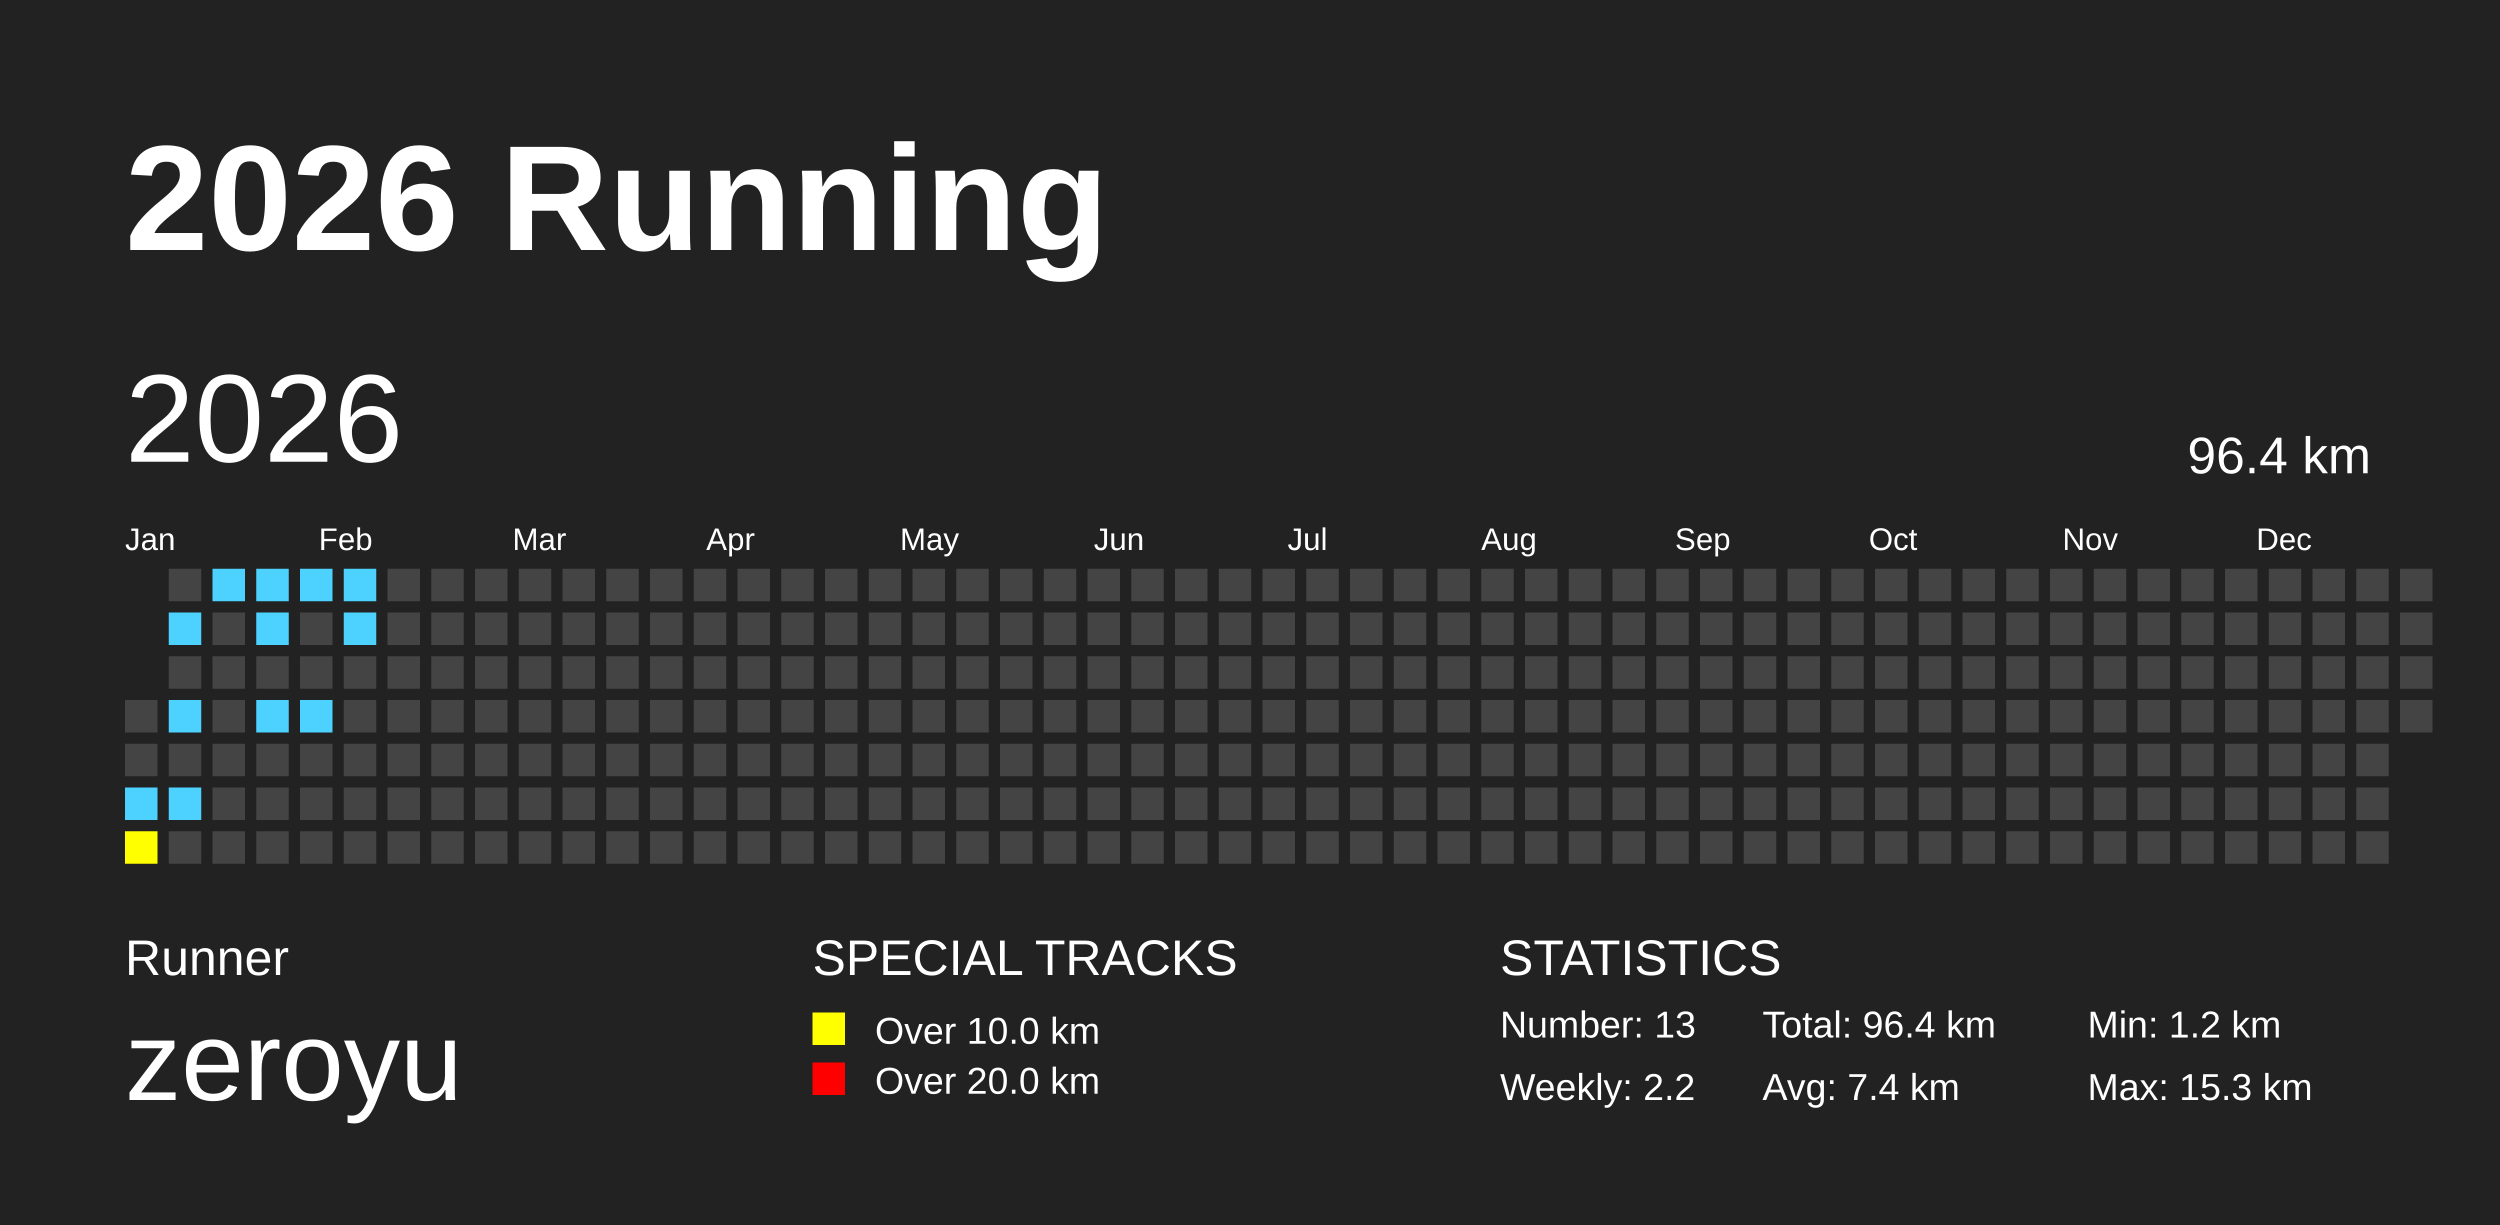
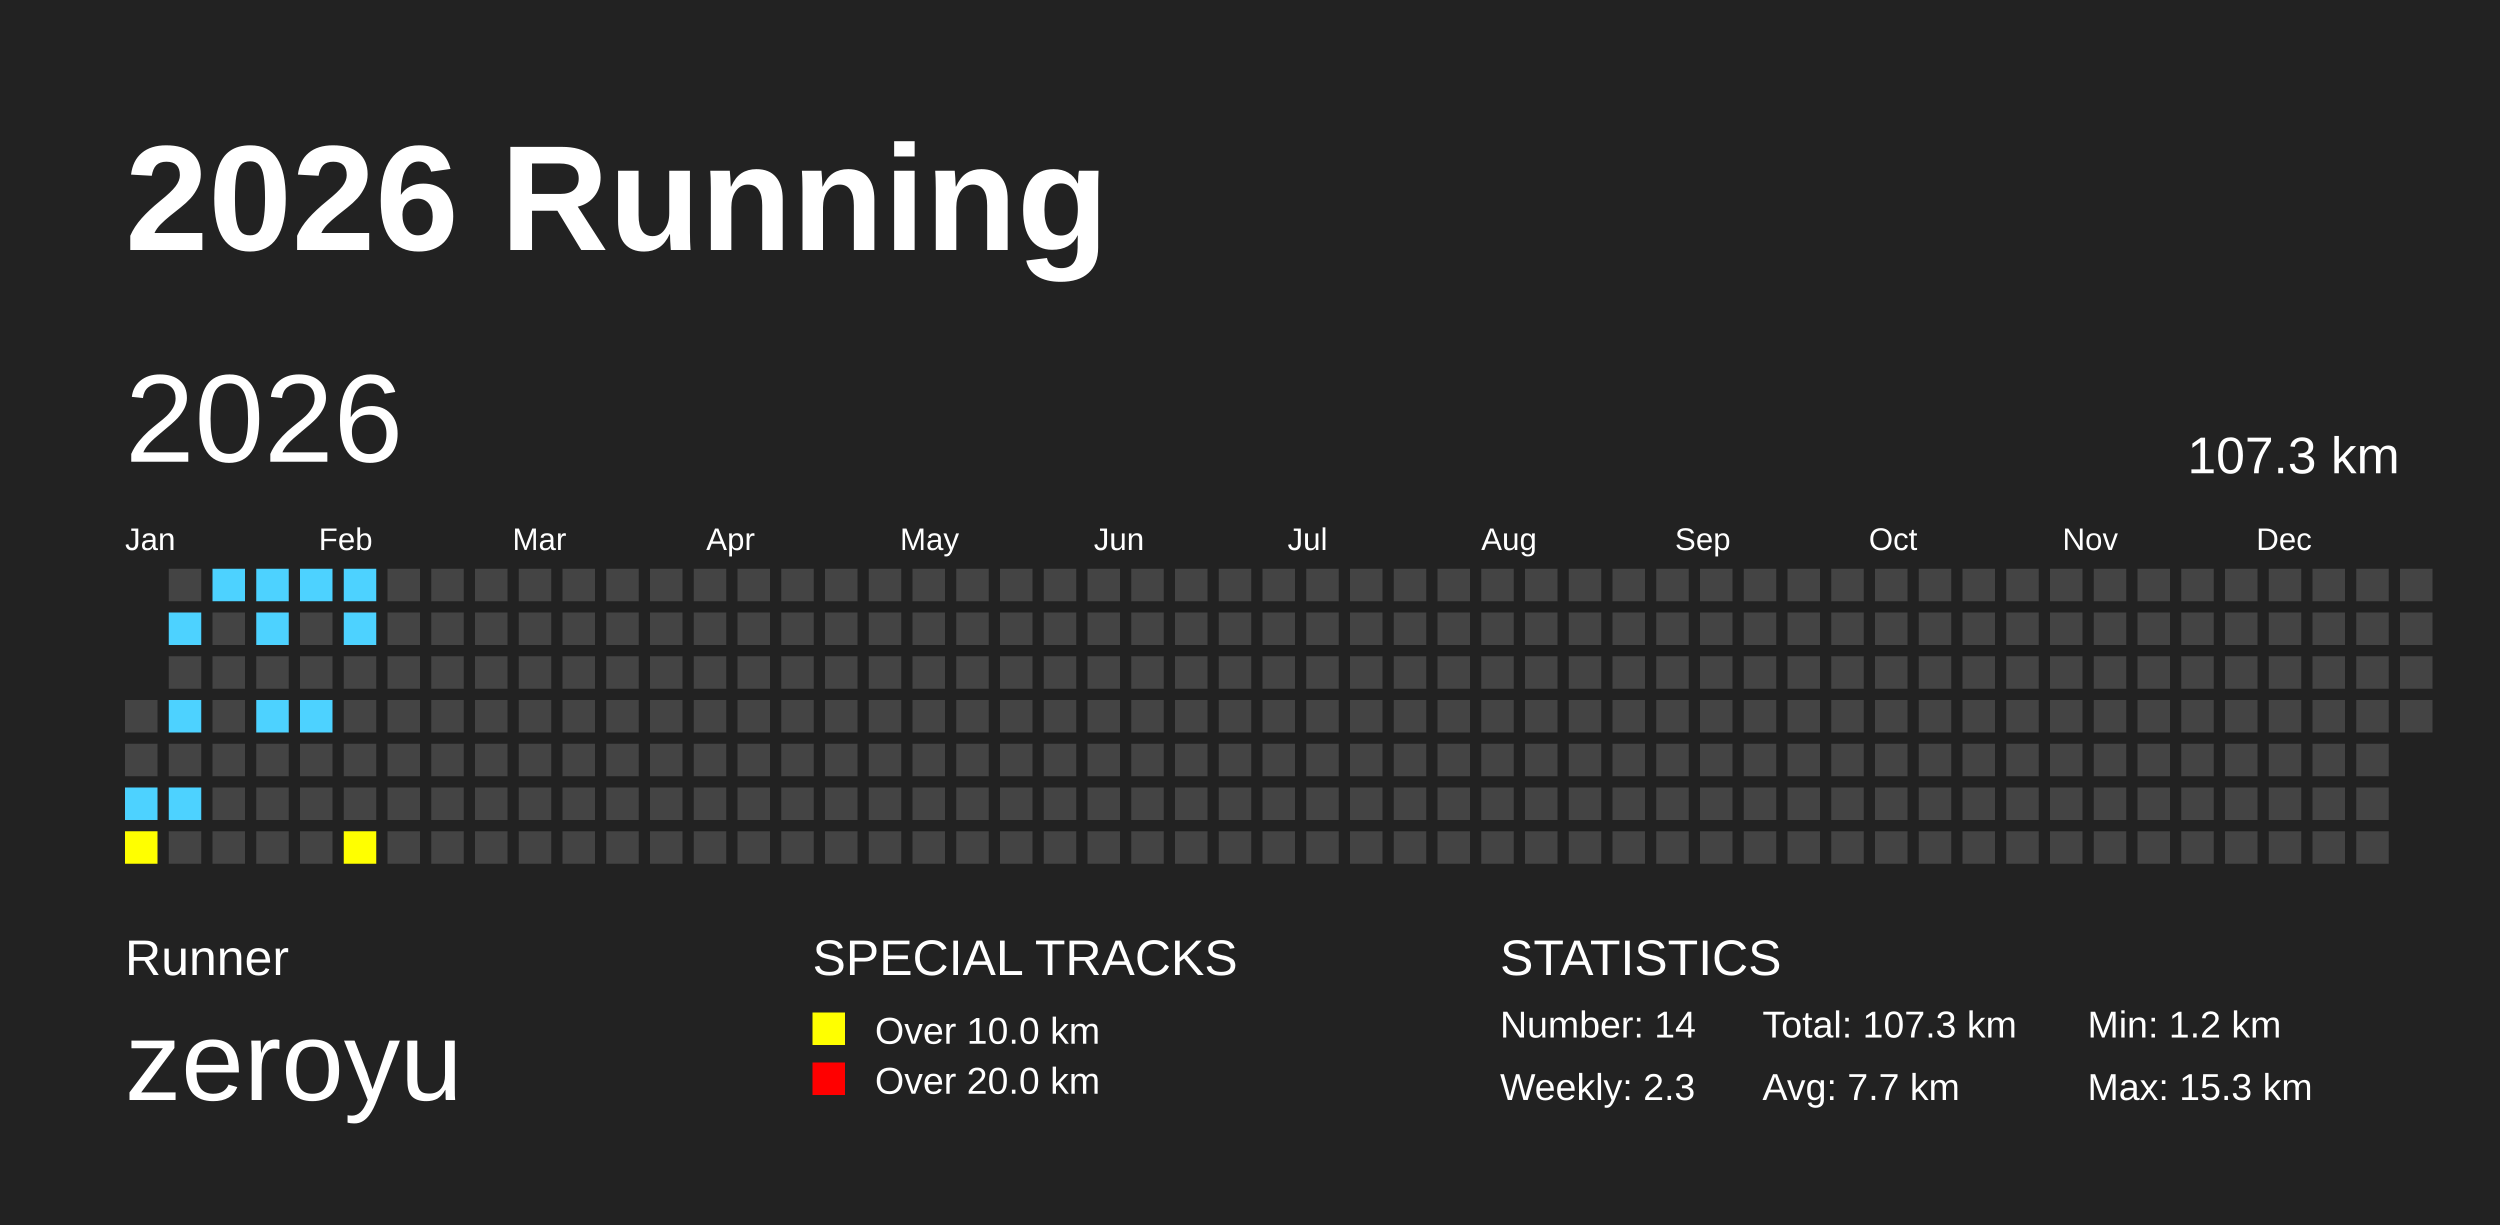
<svg xmlns="http://www.w3.org/2000/svg" baseProfile="full" height="98mm" version="1.1" viewBox="0,0,200,98" width="200mm">
  <defs />
  <rect fill="#222222" height="98" width="200" x="0" y="0" />
  <text fill="#FFFFFF" style="font-size:12px; font-family:Arial; font-weight:bold;" x="10" y="20">2026 Running</text>
  <text fill="#FFFFFF" style="font-size:4px; font-family:Arial" x="10" y="78">Runner</text>
  <text fill="#FFFFFF" style="font-size:9px; font-family:Arial" x="10" y="88">zeroyu</text>
  <text fill="#FFFFFF" style="font-size:4px; font-family:Arial" x="65" y="78">SPECIAL TRACKS</text>
  <rect fill="yellow" height="2.6" width="2.6" x="65" y="81" />
  <text fill="#FFFFFF" style="font-size:3px; font-family:Arial" x="70" y="83.5">Over 10.0 km</text>
  <rect fill="red" height="2.6" width="2.6" x="65" y="85" />
  <text fill="#FFFFFF" style="font-size:3px; font-family:Arial" x="70" y="87.5">Over 20.0 km</text>
  <text fill="#FFFFFF" style="font-size:4px; font-family:Arial" x="120" y="78">STATISTICS</text>
-   <text fill="#FFFFFF" style="font-size:3px; font-family:Arial" x="120" y="83">Number: 13</text>
-   <text fill="#FFFFFF" style="font-size:3px; font-family:Arial" x="120" y="88">Weekly: 2.2</text>
-   <text fill="#FFFFFF" style="font-size:3px; font-family:Arial" x="141" y="83">Total: 96.4 km</text>
-   <text fill="#FFFFFF" style="font-size:3px; font-family:Arial" x="141" y="88">Avg: 7.4 km</text>
+   <text fill="#FFFFFF" style="font-size:3px; font-family:Arial" x="120" y="83">Number: 14</text>
+   <text fill="#FFFFFF" style="font-size:3px; font-family:Arial" x="120" y="88">Weekly: 2.3</text>
+   <text fill="#FFFFFF" style="font-size:3px; font-family:Arial" x="141" y="83">Total: 107.3 km</text>
+   <text fill="#FFFFFF" style="font-size:3px; font-family:Arial" x="141" y="88">Avg: 7.7 km</text>
  <text fill="#FFFFFF" style="font-size:3px; font-family:Arial" x="167" y="83">Min: 1.2 km</text>
  <text fill="#FFFFFF" style="font-size:3px; font-family:Arial" x="167" y="88">Max: 15.3 km</text>
  <text dominant-baseline="hanging" fill="#FFFFFF" style="font-size:10.0px; font-family:Arial;" x="10" y="30">2026</text>
-   <text dominant-baseline="hanging" fill="#FFFFFF" style="font-size:4.125px; font-family:Arial;" x="175" y="35">96.4 km</text>
+   <text dominant-baseline="hanging" fill="#FFFFFF" style="font-size:4.125px; font-family:Arial;" x="175" y="35">107.3 km</text>
  <text fill="#FFFFFF" style="font-size:2.5px; font-family:Arial" x="10.0" y="44">Jan</text>
  <text fill="#FFFFFF" style="font-size:2.5px; font-family:Arial" x="25.5" y="44">Feb</text>
  <text fill="#FFFFFF" style="font-size:2.5px; font-family:Arial" x="41.0" y="44">Mar</text>
  <text fill="#FFFFFF" style="font-size:2.5px; font-family:Arial" x="56.5" y="44">Apr</text>
  <text fill="#FFFFFF" style="font-size:2.5px; font-family:Arial" x="72.0" y="44">May</text>
  <text fill="#FFFFFF" style="font-size:2.5px; font-family:Arial" x="87.5" y="44">Jun</text>
  <text fill="#FFFFFF" style="font-size:2.5px; font-family:Arial" x="103.0" y="44">Jul</text>
  <text fill="#FFFFFF" style="font-size:2.5px; font-family:Arial" x="118.5" y="44">Aug</text>
  <text fill="#FFFFFF" style="font-size:2.5px; font-family:Arial" x="134.0" y="44">Sep</text>
  <text fill="#FFFFFF" style="font-size:2.5px; font-family:Arial" x="149.5" y="44">Oct</text>
  <text fill="#FFFFFF" style="font-size:2.5px; font-family:Arial" x="165.0" y="44">Nov</text>
  <text fill="#FFFFFF" style="font-size:2.5px; font-family:Arial" x="180.5" y="44">Dec</text>
  <rect fill="#444444" height="2.6" width="2.6" x="10.0" y="56.0" />
  <rect fill="#444444" height="2.6" width="2.6" x="10.0" y="59.5" />
  <rect fill="#4DD2FF" height="2.6" width="2.6" x="10.0" y="63.0" />
  <rect fill="yellow" height="2.6" width="2.6" x="10.0" y="66.5" />
  <rect fill="#444444" height="2.6" width="2.6" x="13.5" y="45.5" />
  <rect fill="#4DD2FF" height="2.6" width="2.6" x="13.5" y="49.0" />
  <rect fill="#444444" height="2.6" width="2.6" x="13.5" y="52.5" />
  <rect fill="#4DD2FF" height="2.6" width="2.6" x="13.5" y="56.0" />
  <rect fill="#444444" height="2.6" width="2.6" x="13.5" y="59.5" />
  <rect fill="#4DD2FF" height="2.6" width="2.6" x="13.5" y="63.0" />
  <rect fill="#444444" height="2.6" width="2.6" x="13.5" y="66.5" />
  <rect fill="#4DD2FF" height="2.6" width="2.6" x="17.0" y="45.5" />
  <rect fill="#444444" height="2.6" width="2.6" x="17.0" y="49.0" />
  <rect fill="#444444" height="2.6" width="2.6" x="17.0" y="52.5" />
  <rect fill="#444444" height="2.6" width="2.6" x="17.0" y="56.0" />
  <rect fill="#444444" height="2.6" width="2.6" x="17.0" y="59.5" />
  <rect fill="#444444" height="2.6" width="2.6" x="17.0" y="63.0" />
  <rect fill="#444444" height="2.6" width="2.6" x="17.0" y="66.5" />
  <rect fill="#4DD2FF" height="2.6" width="2.6" x="20.5" y="45.5" />
  <rect fill="#4DD2FF" height="2.6" width="2.6" x="20.5" y="49.0" />
  <rect fill="#444444" height="2.6" width="2.6" x="20.5" y="52.5" />
  <rect fill="#4DD2FF" height="2.6" width="2.6" x="20.5" y="56.0" />
  <rect fill="#444444" height="2.6" width="2.6" x="20.5" y="59.5" />
  <rect fill="#444444" height="2.6" width="2.6" x="20.5" y="63.0" />
  <rect fill="#444444" height="2.6" width="2.6" x="20.5" y="66.5" />
  <rect fill="#4DD2FF" height="2.6" width="2.6" x="24.0" y="45.5" />
  <rect fill="#444444" height="2.6" width="2.6" x="24.0" y="49.0" />
  <rect fill="#444444" height="2.6" width="2.6" x="24.0" y="52.5" />
  <rect fill="#4DD2FF" height="2.6" width="2.6" x="24.0" y="56.0" />
  <rect fill="#444444" height="2.6" width="2.6" x="24.0" y="59.5" />
  <rect fill="#444444" height="2.6" width="2.6" x="24.0" y="63.0" />
  <rect fill="#444444" height="2.6" width="2.6" x="24.0" y="66.5" />
  <rect fill="#4DD2FF" height="2.6" width="2.6" x="27.5" y="45.5" />
  <rect fill="#4DD2FF" height="2.6" width="2.6" x="27.5" y="49.0" />
  <rect fill="#444444" height="2.6" width="2.6" x="27.5" y="52.5" />
  <rect fill="#444444" height="2.6" width="2.6" x="27.5" y="56.0" />
  <rect fill="#444444" height="2.6" width="2.6" x="27.5" y="59.5" />
  <rect fill="#444444" height="2.6" width="2.6" x="27.5" y="63.0" />
-   <rect fill="#444444" height="2.6" width="2.6" x="27.5" y="66.5" />
+   <rect fill="yellow" height="2.6" width="2.6" x="27.5" y="66.5" />
  <rect fill="#444444" height="2.6" width="2.6" x="31.0" y="45.5" />
  <rect fill="#444444" height="2.6" width="2.6" x="31.0" y="49.0" />
  <rect fill="#444444" height="2.6" width="2.6" x="31.0" y="52.5" />
  <rect fill="#444444" height="2.6" width="2.6" x="31.0" y="56.0" />
  <rect fill="#444444" height="2.6" width="2.6" x="31.0" y="59.5" />
  <rect fill="#444444" height="2.6" width="2.6" x="31.0" y="63.0" />
  <rect fill="#444444" height="2.6" width="2.6" x="31.0" y="66.5" />
  <rect fill="#444444" height="2.6" width="2.6" x="34.5" y="45.5" />
  <rect fill="#444444" height="2.6" width="2.6" x="34.5" y="49.0" />
  <rect fill="#444444" height="2.6" width="2.6" x="34.5" y="52.5" />
  <rect fill="#444444" height="2.6" width="2.6" x="34.5" y="56.0" />
  <rect fill="#444444" height="2.6" width="2.6" x="34.5" y="59.5" />
  <rect fill="#444444" height="2.6" width="2.6" x="34.5" y="63.0" />
  <rect fill="#444444" height="2.6" width="2.6" x="34.5" y="66.5" />
  <rect fill="#444444" height="2.6" width="2.6" x="38.0" y="45.5" />
  <rect fill="#444444" height="2.6" width="2.6" x="38.0" y="49.0" />
  <rect fill="#444444" height="2.6" width="2.6" x="38.0" y="52.5" />
  <rect fill="#444444" height="2.6" width="2.6" x="38.0" y="56.0" />
  <rect fill="#444444" height="2.6" width="2.6" x="38.0" y="59.5" />
  <rect fill="#444444" height="2.6" width="2.6" x="38.0" y="63.0" />
  <rect fill="#444444" height="2.6" width="2.6" x="38.0" y="66.5" />
  <rect fill="#444444" height="2.6" width="2.6" x="41.5" y="45.5" />
  <rect fill="#444444" height="2.6" width="2.6" x="41.5" y="49.0" />
  <rect fill="#444444" height="2.6" width="2.6" x="41.5" y="52.5" />
  <rect fill="#444444" height="2.6" width="2.6" x="41.5" y="56.0" />
  <rect fill="#444444" height="2.6" width="2.6" x="41.5" y="59.5" />
  <rect fill="#444444" height="2.6" width="2.6" x="41.5" y="63.0" />
  <rect fill="#444444" height="2.6" width="2.6" x="41.5" y="66.5" />
  <rect fill="#444444" height="2.6" width="2.6" x="45.0" y="45.5" />
  <rect fill="#444444" height="2.6" width="2.6" x="45.0" y="49.0" />
  <rect fill="#444444" height="2.6" width="2.6" x="45.0" y="52.5" />
  <rect fill="#444444" height="2.6" width="2.6" x="45.0" y="56.0" />
  <rect fill="#444444" height="2.6" width="2.6" x="45.0" y="59.5" />
  <rect fill="#444444" height="2.6" width="2.6" x="45.0" y="63.0" />
  <rect fill="#444444" height="2.6" width="2.6" x="45.0" y="66.5" />
  <rect fill="#444444" height="2.6" width="2.6" x="48.5" y="45.5" />
  <rect fill="#444444" height="2.6" width="2.6" x="48.5" y="49.0" />
  <rect fill="#444444" height="2.6" width="2.6" x="48.5" y="52.5" />
  <rect fill="#444444" height="2.6" width="2.6" x="48.5" y="56.0" />
  <rect fill="#444444" height="2.6" width="2.6" x="48.5" y="59.5" />
  <rect fill="#444444" height="2.6" width="2.6" x="48.5" y="63.0" />
  <rect fill="#444444" height="2.6" width="2.6" x="48.5" y="66.5" />
  <rect fill="#444444" height="2.6" width="2.6" x="52.0" y="45.5" />
  <rect fill="#444444" height="2.6" width="2.6" x="52.0" y="49.0" />
  <rect fill="#444444" height="2.6" width="2.6" x="52.0" y="52.5" />
  <rect fill="#444444" height="2.6" width="2.6" x="52.0" y="56.0" />
  <rect fill="#444444" height="2.6" width="2.6" x="52.0" y="59.5" />
  <rect fill="#444444" height="2.6" width="2.6" x="52.0" y="63.0" />
  <rect fill="#444444" height="2.6" width="2.6" x="52.0" y="66.5" />
  <rect fill="#444444" height="2.6" width="2.6" x="55.5" y="45.5" />
  <rect fill="#444444" height="2.6" width="2.6" x="55.5" y="49.0" />
  <rect fill="#444444" height="2.6" width="2.6" x="55.5" y="52.5" />
  <rect fill="#444444" height="2.6" width="2.6" x="55.5" y="56.0" />
  <rect fill="#444444" height="2.6" width="2.6" x="55.5" y="59.5" />
  <rect fill="#444444" height="2.6" width="2.6" x="55.5" y="63.0" />
  <rect fill="#444444" height="2.6" width="2.6" x="55.5" y="66.5" />
  <rect fill="#444444" height="2.6" width="2.6" x="59.0" y="45.5" />
  <rect fill="#444444" height="2.6" width="2.6" x="59.0" y="49.0" />
  <rect fill="#444444" height="2.6" width="2.6" x="59.0" y="52.5" />
  <rect fill="#444444" height="2.6" width="2.6" x="59.0" y="56.0" />
  <rect fill="#444444" height="2.6" width="2.6" x="59.0" y="59.5" />
  <rect fill="#444444" height="2.6" width="2.6" x="59.0" y="63.0" />
  <rect fill="#444444" height="2.6" width="2.6" x="59.0" y="66.5" />
  <rect fill="#444444" height="2.6" width="2.6" x="62.5" y="45.5" />
  <rect fill="#444444" height="2.6" width="2.6" x="62.5" y="49.0" />
  <rect fill="#444444" height="2.6" width="2.6" x="62.5" y="52.5" />
  <rect fill="#444444" height="2.6" width="2.6" x="62.5" y="56.0" />
  <rect fill="#444444" height="2.6" width="2.6" x="62.5" y="59.5" />
  <rect fill="#444444" height="2.6" width="2.6" x="62.5" y="63.0" />
  <rect fill="#444444" height="2.6" width="2.6" x="62.5" y="66.5" />
  <rect fill="#444444" height="2.6" width="2.6" x="66.0" y="45.5" />
  <rect fill="#444444" height="2.6" width="2.6" x="66.0" y="49.0" />
  <rect fill="#444444" height="2.6" width="2.6" x="66.0" y="52.5" />
  <rect fill="#444444" height="2.6" width="2.6" x="66.0" y="56.0" />
  <rect fill="#444444" height="2.6" width="2.6" x="66.0" y="59.5" />
  <rect fill="#444444" height="2.6" width="2.6" x="66.0" y="63.0" />
  <rect fill="#444444" height="2.6" width="2.6" x="66.0" y="66.5" />
  <rect fill="#444444" height="2.6" width="2.6" x="69.5" y="45.5" />
  <rect fill="#444444" height="2.6" width="2.6" x="69.5" y="49.0" />
  <rect fill="#444444" height="2.6" width="2.6" x="69.5" y="52.5" />
  <rect fill="#444444" height="2.6" width="2.6" x="69.5" y="56.0" />
  <rect fill="#444444" height="2.6" width="2.6" x="69.5" y="59.5" />
  <rect fill="#444444" height="2.6" width="2.6" x="69.5" y="63.0" />
  <rect fill="#444444" height="2.6" width="2.6" x="69.5" y="66.5" />
  <rect fill="#444444" height="2.6" width="2.6" x="73.0" y="45.5" />
  <rect fill="#444444" height="2.6" width="2.6" x="73.0" y="49.0" />
  <rect fill="#444444" height="2.6" width="2.6" x="73.0" y="52.5" />
  <rect fill="#444444" height="2.6" width="2.6" x="73.0" y="56.0" />
  <rect fill="#444444" height="2.6" width="2.6" x="73.0" y="59.5" />
  <rect fill="#444444" height="2.6" width="2.6" x="73.0" y="63.0" />
  <rect fill="#444444" height="2.6" width="2.6" x="73.0" y="66.5" />
  <rect fill="#444444" height="2.6" width="2.6" x="76.5" y="45.5" />
  <rect fill="#444444" height="2.6" width="2.6" x="76.5" y="49.0" />
  <rect fill="#444444" height="2.6" width="2.6" x="76.5" y="52.5" />
  <rect fill="#444444" height="2.6" width="2.6" x="76.5" y="56.0" />
  <rect fill="#444444" height="2.6" width="2.6" x="76.5" y="59.5" />
  <rect fill="#444444" height="2.6" width="2.6" x="76.5" y="63.0" />
  <rect fill="#444444" height="2.6" width="2.6" x="76.5" y="66.5" />
  <rect fill="#444444" height="2.6" width="2.6" x="80.0" y="45.5" />
  <rect fill="#444444" height="2.6" width="2.6" x="80.0" y="49.0" />
  <rect fill="#444444" height="2.6" width="2.6" x="80.0" y="52.5" />
  <rect fill="#444444" height="2.6" width="2.6" x="80.0" y="56.0" />
  <rect fill="#444444" height="2.6" width="2.6" x="80.0" y="59.5" />
  <rect fill="#444444" height="2.6" width="2.6" x="80.0" y="63.0" />
  <rect fill="#444444" height="2.6" width="2.6" x="80.0" y="66.5" />
  <rect fill="#444444" height="2.6" width="2.6" x="83.5" y="45.5" />
  <rect fill="#444444" height="2.6" width="2.6" x="83.5" y="49.0" />
  <rect fill="#444444" height="2.6" width="2.6" x="83.5" y="52.5" />
  <rect fill="#444444" height="2.6" width="2.6" x="83.5" y="56.0" />
  <rect fill="#444444" height="2.6" width="2.6" x="83.5" y="59.5" />
  <rect fill="#444444" height="2.6" width="2.6" x="83.5" y="63.0" />
  <rect fill="#444444" height="2.6" width="2.6" x="83.5" y="66.5" />
  <rect fill="#444444" height="2.6" width="2.6" x="87.0" y="45.5" />
  <rect fill="#444444" height="2.6" width="2.6" x="87.0" y="49.0" />
  <rect fill="#444444" height="2.6" width="2.6" x="87.0" y="52.5" />
  <rect fill="#444444" height="2.6" width="2.6" x="87.0" y="56.0" />
  <rect fill="#444444" height="2.6" width="2.6" x="87.0" y="59.5" />
  <rect fill="#444444" height="2.6" width="2.6" x="87.0" y="63.0" />
  <rect fill="#444444" height="2.6" width="2.6" x="87.0" y="66.5" />
  <rect fill="#444444" height="2.6" width="2.6" x="90.5" y="45.5" />
  <rect fill="#444444" height="2.6" width="2.6" x="90.5" y="49.0" />
  <rect fill="#444444" height="2.6" width="2.6" x="90.5" y="52.5" />
  <rect fill="#444444" height="2.6" width="2.6" x="90.5" y="56.0" />
  <rect fill="#444444" height="2.6" width="2.6" x="90.5" y="59.5" />
  <rect fill="#444444" height="2.6" width="2.6" x="90.5" y="63.0" />
  <rect fill="#444444" height="2.6" width="2.6" x="90.5" y="66.5" />
  <rect fill="#444444" height="2.6" width="2.6" x="94.0" y="45.5" />
  <rect fill="#444444" height="2.6" width="2.6" x="94.0" y="49.0" />
  <rect fill="#444444" height="2.6" width="2.6" x="94.0" y="52.5" />
  <rect fill="#444444" height="2.6" width="2.6" x="94.0" y="56.0" />
  <rect fill="#444444" height="2.6" width="2.6" x="94.0" y="59.5" />
  <rect fill="#444444" height="2.6" width="2.6" x="94.0" y="63.0" />
  <rect fill="#444444" height="2.6" width="2.6" x="94.0" y="66.5" />
  <rect fill="#444444" height="2.6" width="2.6" x="97.5" y="45.5" />
  <rect fill="#444444" height="2.6" width="2.6" x="97.5" y="49.0" />
  <rect fill="#444444" height="2.6" width="2.6" x="97.5" y="52.5" />
  <rect fill="#444444" height="2.6" width="2.6" x="97.5" y="56.0" />
  <rect fill="#444444" height="2.6" width="2.6" x="97.5" y="59.5" />
  <rect fill="#444444" height="2.6" width="2.6" x="97.5" y="63.0" />
  <rect fill="#444444" height="2.6" width="2.6" x="97.5" y="66.5" />
  <rect fill="#444444" height="2.6" width="2.6" x="101.0" y="45.5" />
  <rect fill="#444444" height="2.6" width="2.6" x="101.0" y="49.0" />
  <rect fill="#444444" height="2.6" width="2.6" x="101.0" y="52.5" />
  <rect fill="#444444" height="2.6" width="2.6" x="101.0" y="56.0" />
  <rect fill="#444444" height="2.6" width="2.6" x="101.0" y="59.5" />
  <rect fill="#444444" height="2.6" width="2.6" x="101.0" y="63.0" />
  <rect fill="#444444" height="2.6" width="2.6" x="101.0" y="66.5" />
  <rect fill="#444444" height="2.6" width="2.6" x="104.5" y="45.5" />
  <rect fill="#444444" height="2.6" width="2.6" x="104.5" y="49.0" />
  <rect fill="#444444" height="2.6" width="2.6" x="104.5" y="52.5" />
  <rect fill="#444444" height="2.6" width="2.6" x="104.5" y="56.0" />
  <rect fill="#444444" height="2.6" width="2.6" x="104.5" y="59.5" />
  <rect fill="#444444" height="2.6" width="2.6" x="104.5" y="63.0" />
  <rect fill="#444444" height="2.6" width="2.6" x="104.5" y="66.5" />
  <rect fill="#444444" height="2.6" width="2.6" x="108.0" y="45.5" />
  <rect fill="#444444" height="2.6" width="2.6" x="108.0" y="49.0" />
  <rect fill="#444444" height="2.6" width="2.6" x="108.0" y="52.5" />
  <rect fill="#444444" height="2.6" width="2.6" x="108.0" y="56.0" />
  <rect fill="#444444" height="2.6" width="2.6" x="108.0" y="59.5" />
  <rect fill="#444444" height="2.6" width="2.6" x="108.0" y="63.0" />
  <rect fill="#444444" height="2.6" width="2.6" x="108.0" y="66.5" />
  <rect fill="#444444" height="2.6" width="2.6" x="111.5" y="45.5" />
  <rect fill="#444444" height="2.6" width="2.6" x="111.5" y="49.0" />
  <rect fill="#444444" height="2.6" width="2.6" x="111.5" y="52.5" />
  <rect fill="#444444" height="2.6" width="2.6" x="111.5" y="56.0" />
  <rect fill="#444444" height="2.6" width="2.6" x="111.5" y="59.5" />
  <rect fill="#444444" height="2.6" width="2.6" x="111.5" y="63.0" />
  <rect fill="#444444" height="2.6" width="2.6" x="111.5" y="66.5" />
  <rect fill="#444444" height="2.6" width="2.6" x="115.0" y="45.5" />
  <rect fill="#444444" height="2.6" width="2.6" x="115.0" y="49.0" />
  <rect fill="#444444" height="2.6" width="2.6" x="115.0" y="52.5" />
  <rect fill="#444444" height="2.6" width="2.6" x="115.0" y="56.0" />
  <rect fill="#444444" height="2.6" width="2.6" x="115.0" y="59.5" />
  <rect fill="#444444" height="2.6" width="2.6" x="115.0" y="63.0" />
  <rect fill="#444444" height="2.6" width="2.6" x="115.0" y="66.5" />
  <rect fill="#444444" height="2.6" width="2.6" x="118.5" y="45.5" />
  <rect fill="#444444" height="2.6" width="2.6" x="118.5" y="49.0" />
  <rect fill="#444444" height="2.6" width="2.6" x="118.5" y="52.5" />
  <rect fill="#444444" height="2.6" width="2.6" x="118.5" y="56.0" />
  <rect fill="#444444" height="2.6" width="2.6" x="118.5" y="59.5" />
  <rect fill="#444444" height="2.6" width="2.6" x="118.5" y="63.0" />
  <rect fill="#444444" height="2.6" width="2.6" x="118.5" y="66.5" />
  <rect fill="#444444" height="2.6" width="2.6" x="122.0" y="45.5" />
  <rect fill="#444444" height="2.6" width="2.6" x="122.0" y="49.0" />
  <rect fill="#444444" height="2.6" width="2.6" x="122.0" y="52.5" />
  <rect fill="#444444" height="2.6" width="2.6" x="122.0" y="56.0" />
  <rect fill="#444444" height="2.6" width="2.6" x="122.0" y="59.5" />
  <rect fill="#444444" height="2.6" width="2.6" x="122.0" y="63.0" />
  <rect fill="#444444" height="2.6" width="2.6" x="122.0" y="66.5" />
  <rect fill="#444444" height="2.6" width="2.6" x="125.5" y="45.5" />
  <rect fill="#444444" height="2.6" width="2.6" x="125.5" y="49.0" />
  <rect fill="#444444" height="2.6" width="2.6" x="125.5" y="52.5" />
  <rect fill="#444444" height="2.6" width="2.6" x="125.5" y="56.0" />
  <rect fill="#444444" height="2.6" width="2.6" x="125.5" y="59.5" />
  <rect fill="#444444" height="2.6" width="2.6" x="125.5" y="63.0" />
  <rect fill="#444444" height="2.6" width="2.6" x="125.5" y="66.5" />
  <rect fill="#444444" height="2.6" width="2.6" x="129.0" y="45.5" />
  <rect fill="#444444" height="2.6" width="2.6" x="129.0" y="49.0" />
  <rect fill="#444444" height="2.6" width="2.6" x="129.0" y="52.5" />
  <rect fill="#444444" height="2.6" width="2.6" x="129.0" y="56.0" />
  <rect fill="#444444" height="2.6" width="2.6" x="129.0" y="59.5" />
  <rect fill="#444444" height="2.6" width="2.6" x="129.0" y="63.0" />
  <rect fill="#444444" height="2.6" width="2.6" x="129.0" y="66.5" />
  <rect fill="#444444" height="2.6" width="2.6" x="132.5" y="45.5" />
  <rect fill="#444444" height="2.6" width="2.6" x="132.5" y="49.0" />
  <rect fill="#444444" height="2.6" width="2.6" x="132.5" y="52.5" />
  <rect fill="#444444" height="2.6" width="2.6" x="132.5" y="56.0" />
  <rect fill="#444444" height="2.6" width="2.6" x="132.5" y="59.5" />
  <rect fill="#444444" height="2.6" width="2.6" x="132.5" y="63.0" />
  <rect fill="#444444" height="2.6" width="2.6" x="132.5" y="66.5" />
  <rect fill="#444444" height="2.6" width="2.6" x="136.0" y="45.5" />
  <rect fill="#444444" height="2.6" width="2.6" x="136.0" y="49.0" />
  <rect fill="#444444" height="2.6" width="2.6" x="136.0" y="52.5" />
  <rect fill="#444444" height="2.6" width="2.6" x="136.0" y="56.0" />
  <rect fill="#444444" height="2.6" width="2.6" x="136.0" y="59.5" />
  <rect fill="#444444" height="2.6" width="2.6" x="136.0" y="63.0" />
  <rect fill="#444444" height="2.6" width="2.6" x="136.0" y="66.5" />
  <rect fill="#444444" height="2.6" width="2.6" x="139.5" y="45.5" />
  <rect fill="#444444" height="2.6" width="2.6" x="139.5" y="49.0" />
  <rect fill="#444444" height="2.6" width="2.6" x="139.5" y="52.5" />
  <rect fill="#444444" height="2.6" width="2.6" x="139.5" y="56.0" />
  <rect fill="#444444" height="2.6" width="2.6" x="139.5" y="59.5" />
  <rect fill="#444444" height="2.6" width="2.6" x="139.5" y="63.0" />
  <rect fill="#444444" height="2.6" width="2.6" x="139.5" y="66.5" />
  <rect fill="#444444" height="2.6" width="2.6" x="143.0" y="45.5" />
  <rect fill="#444444" height="2.6" width="2.6" x="143.0" y="49.0" />
  <rect fill="#444444" height="2.6" width="2.6" x="143.0" y="52.5" />
  <rect fill="#444444" height="2.6" width="2.6" x="143.0" y="56.0" />
  <rect fill="#444444" height="2.6" width="2.6" x="143.0" y="59.5" />
  <rect fill="#444444" height="2.6" width="2.6" x="143.0" y="63.0" />
  <rect fill="#444444" height="2.6" width="2.6" x="143.0" y="66.5" />
  <rect fill="#444444" height="2.6" width="2.6" x="146.5" y="45.5" />
  <rect fill="#444444" height="2.6" width="2.6" x="146.5" y="49.0" />
  <rect fill="#444444" height="2.6" width="2.6" x="146.5" y="52.5" />
  <rect fill="#444444" height="2.6" width="2.6" x="146.5" y="56.0" />
  <rect fill="#444444" height="2.6" width="2.6" x="146.5" y="59.5" />
  <rect fill="#444444" height="2.6" width="2.6" x="146.5" y="63.0" />
  <rect fill="#444444" height="2.6" width="2.6" x="146.5" y="66.5" />
  <rect fill="#444444" height="2.6" width="2.6" x="150.0" y="45.5" />
  <rect fill="#444444" height="2.6" width="2.6" x="150.0" y="49.0" />
  <rect fill="#444444" height="2.6" width="2.6" x="150.0" y="52.5" />
  <rect fill="#444444" height="2.6" width="2.6" x="150.0" y="56.0" />
  <rect fill="#444444" height="2.6" width="2.6" x="150.0" y="59.5" />
  <rect fill="#444444" height="2.6" width="2.6" x="150.0" y="63.0" />
  <rect fill="#444444" height="2.6" width="2.6" x="150.0" y="66.5" />
  <rect fill="#444444" height="2.6" width="2.6" x="153.5" y="45.5" />
  <rect fill="#444444" height="2.6" width="2.6" x="153.5" y="49.0" />
  <rect fill="#444444" height="2.6" width="2.6" x="153.5" y="52.5" />
  <rect fill="#444444" height="2.6" width="2.6" x="153.5" y="56.0" />
  <rect fill="#444444" height="2.6" width="2.6" x="153.5" y="59.5" />
  <rect fill="#444444" height="2.6" width="2.6" x="153.5" y="63.0" />
  <rect fill="#444444" height="2.6" width="2.6" x="153.5" y="66.5" />
  <rect fill="#444444" height="2.6" width="2.6" x="157.0" y="45.5" />
  <rect fill="#444444" height="2.6" width="2.6" x="157.0" y="49.0" />
  <rect fill="#444444" height="2.6" width="2.6" x="157.0" y="52.5" />
  <rect fill="#444444" height="2.6" width="2.6" x="157.0" y="56.0" />
  <rect fill="#444444" height="2.6" width="2.6" x="157.0" y="59.5" />
  <rect fill="#444444" height="2.6" width="2.6" x="157.0" y="63.0" />
  <rect fill="#444444" height="2.6" width="2.6" x="157.0" y="66.5" />
  <rect fill="#444444" height="2.6" width="2.6" x="160.5" y="45.5" />
  <rect fill="#444444" height="2.6" width="2.6" x="160.5" y="49.0" />
  <rect fill="#444444" height="2.6" width="2.6" x="160.5" y="52.5" />
  <rect fill="#444444" height="2.6" width="2.6" x="160.5" y="56.0" />
  <rect fill="#444444" height="2.6" width="2.6" x="160.5" y="59.5" />
  <rect fill="#444444" height="2.6" width="2.6" x="160.5" y="63.0" />
  <rect fill="#444444" height="2.6" width="2.6" x="160.5" y="66.5" />
  <rect fill="#444444" height="2.6" width="2.6" x="164.0" y="45.5" />
  <rect fill="#444444" height="2.6" width="2.6" x="164.0" y="49.0" />
  <rect fill="#444444" height="2.6" width="2.6" x="164.0" y="52.5" />
  <rect fill="#444444" height="2.6" width="2.6" x="164.0" y="56.0" />
  <rect fill="#444444" height="2.6" width="2.6" x="164.0" y="59.5" />
  <rect fill="#444444" height="2.6" width="2.6" x="164.0" y="63.0" />
  <rect fill="#444444" height="2.6" width="2.6" x="164.0" y="66.5" />
  <rect fill="#444444" height="2.6" width="2.6" x="167.5" y="45.5" />
  <rect fill="#444444" height="2.6" width="2.6" x="167.5" y="49.0" />
  <rect fill="#444444" height="2.6" width="2.6" x="167.5" y="52.5" />
  <rect fill="#444444" height="2.6" width="2.6" x="167.5" y="56.0" />
  <rect fill="#444444" height="2.6" width="2.6" x="167.5" y="59.5" />
  <rect fill="#444444" height="2.6" width="2.6" x="167.5" y="63.0" />
  <rect fill="#444444" height="2.6" width="2.6" x="167.5" y="66.5" />
  <rect fill="#444444" height="2.6" width="2.6" x="171.0" y="45.5" />
  <rect fill="#444444" height="2.6" width="2.6" x="171.0" y="49.0" />
  <rect fill="#444444" height="2.6" width="2.6" x="171.0" y="52.5" />
  <rect fill="#444444" height="2.6" width="2.6" x="171.0" y="56.0" />
  <rect fill="#444444" height="2.6" width="2.6" x="171.0" y="59.5" />
  <rect fill="#444444" height="2.6" width="2.6" x="171.0" y="63.0" />
  <rect fill="#444444" height="2.6" width="2.6" x="171.0" y="66.5" />
  <rect fill="#444444" height="2.6" width="2.6" x="174.5" y="45.5" />
  <rect fill="#444444" height="2.6" width="2.6" x="174.5" y="49.0" />
  <rect fill="#444444" height="2.6" width="2.6" x="174.5" y="52.5" />
  <rect fill="#444444" height="2.6" width="2.6" x="174.5" y="56.0" />
  <rect fill="#444444" height="2.6" width="2.6" x="174.5" y="59.5" />
  <rect fill="#444444" height="2.6" width="2.6" x="174.5" y="63.0" />
  <rect fill="#444444" height="2.6" width="2.6" x="174.5" y="66.5" />
  <rect fill="#444444" height="2.6" width="2.6" x="178.0" y="45.5" />
  <rect fill="#444444" height="2.6" width="2.6" x="178.0" y="49.0" />
  <rect fill="#444444" height="2.6" width="2.6" x="178.0" y="52.5" />
  <rect fill="#444444" height="2.6" width="2.6" x="178.0" y="56.0" />
  <rect fill="#444444" height="2.6" width="2.6" x="178.0" y="59.5" />
  <rect fill="#444444" height="2.6" width="2.6" x="178.0" y="63.0" />
  <rect fill="#444444" height="2.6" width="2.6" x="178.0" y="66.5" />
  <rect fill="#444444" height="2.6" width="2.6" x="181.5" y="45.5" />
  <rect fill="#444444" height="2.6" width="2.6" x="181.5" y="49.0" />
  <rect fill="#444444" height="2.6" width="2.6" x="181.5" y="52.5" />
  <rect fill="#444444" height="2.6" width="2.6" x="181.5" y="56.0" />
  <rect fill="#444444" height="2.6" width="2.6" x="181.5" y="59.5" />
  <rect fill="#444444" height="2.6" width="2.6" x="181.5" y="63.0" />
  <rect fill="#444444" height="2.6" width="2.6" x="181.5" y="66.5" />
  <rect fill="#444444" height="2.6" width="2.6" x="185.0" y="45.5" />
  <rect fill="#444444" height="2.6" width="2.6" x="185.0" y="49.0" />
  <rect fill="#444444" height="2.6" width="2.6" x="185.0" y="52.5" />
  <rect fill="#444444" height="2.6" width="2.6" x="185.0" y="56.0" />
  <rect fill="#444444" height="2.6" width="2.6" x="185.0" y="59.5" />
  <rect fill="#444444" height="2.6" width="2.6" x="185.0" y="63.0" />
  <rect fill="#444444" height="2.6" width="2.6" x="185.0" y="66.5" />
  <rect fill="#444444" height="2.6" width="2.6" x="188.5" y="45.5" />
  <rect fill="#444444" height="2.6" width="2.6" x="188.5" y="49.0" />
  <rect fill="#444444" height="2.6" width="2.6" x="188.5" y="52.5" />
  <rect fill="#444444" height="2.6" width="2.6" x="188.5" y="56.0" />
  <rect fill="#444444" height="2.6" width="2.6" x="188.5" y="59.5" />
  <rect fill="#444444" height="2.6" width="2.6" x="188.5" y="63.0" />
  <rect fill="#444444" height="2.6" width="2.6" x="188.5" y="66.5" />
  <rect fill="#444444" height="2.6" width="2.6" x="192.0" y="45.5" />
  <rect fill="#444444" height="2.6" width="2.6" x="192.0" y="49.0" />
  <rect fill="#444444" height="2.6" width="2.6" x="192.0" y="52.5" />
  <rect fill="#444444" height="2.6" width="2.6" x="192.0" y="56.0" />
</svg>
